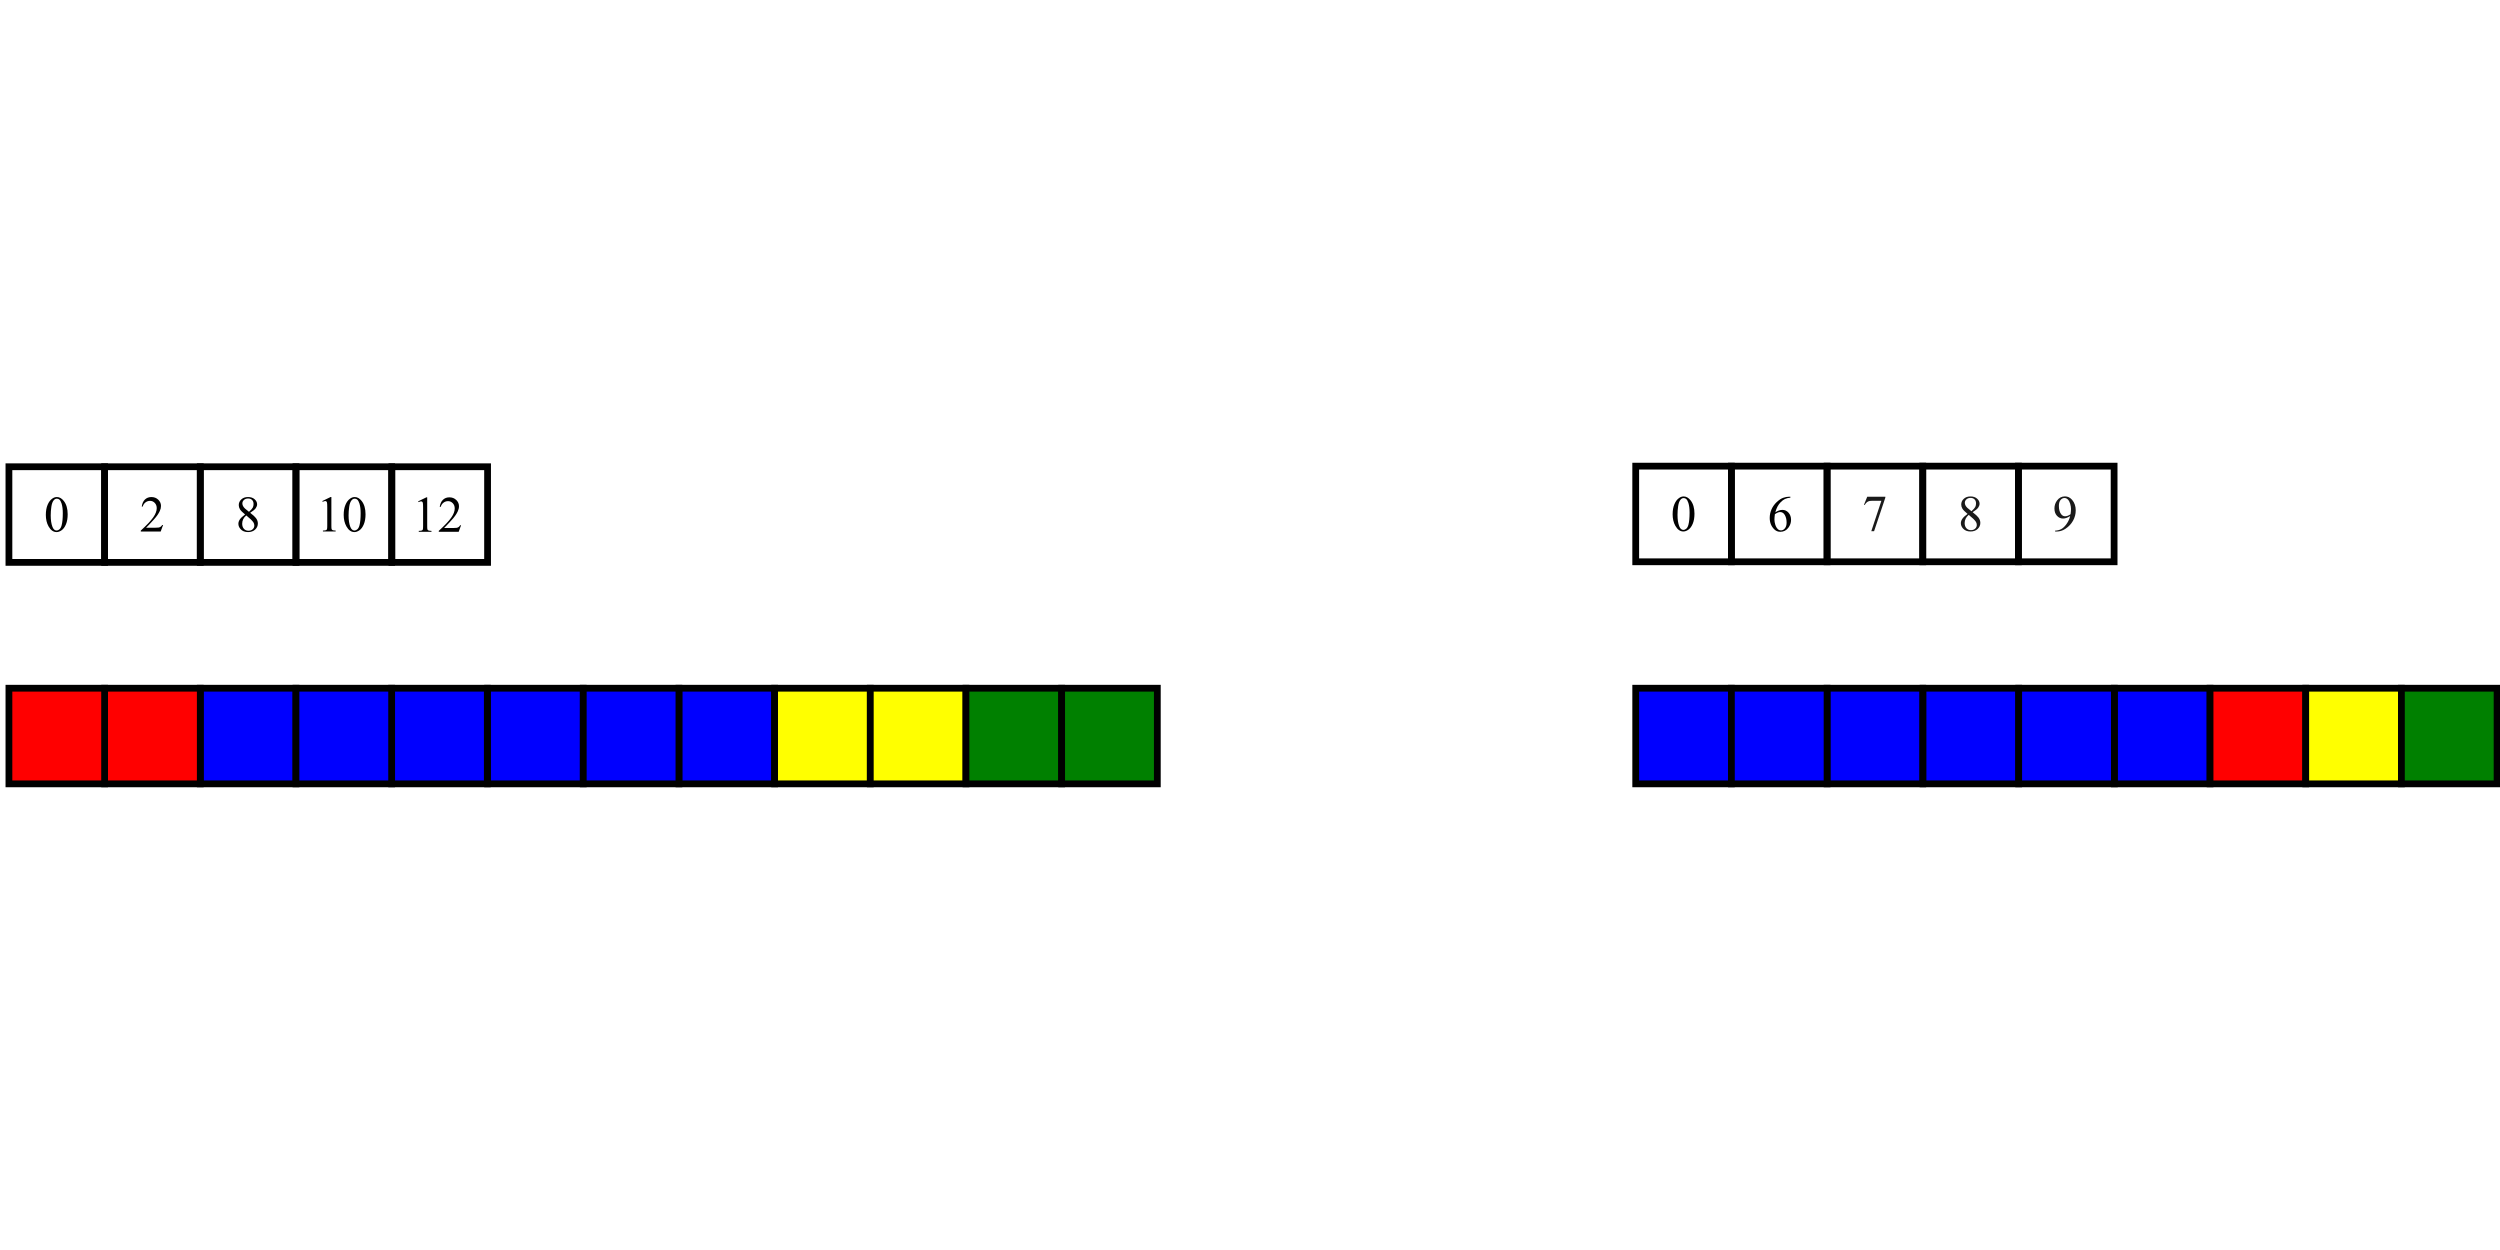
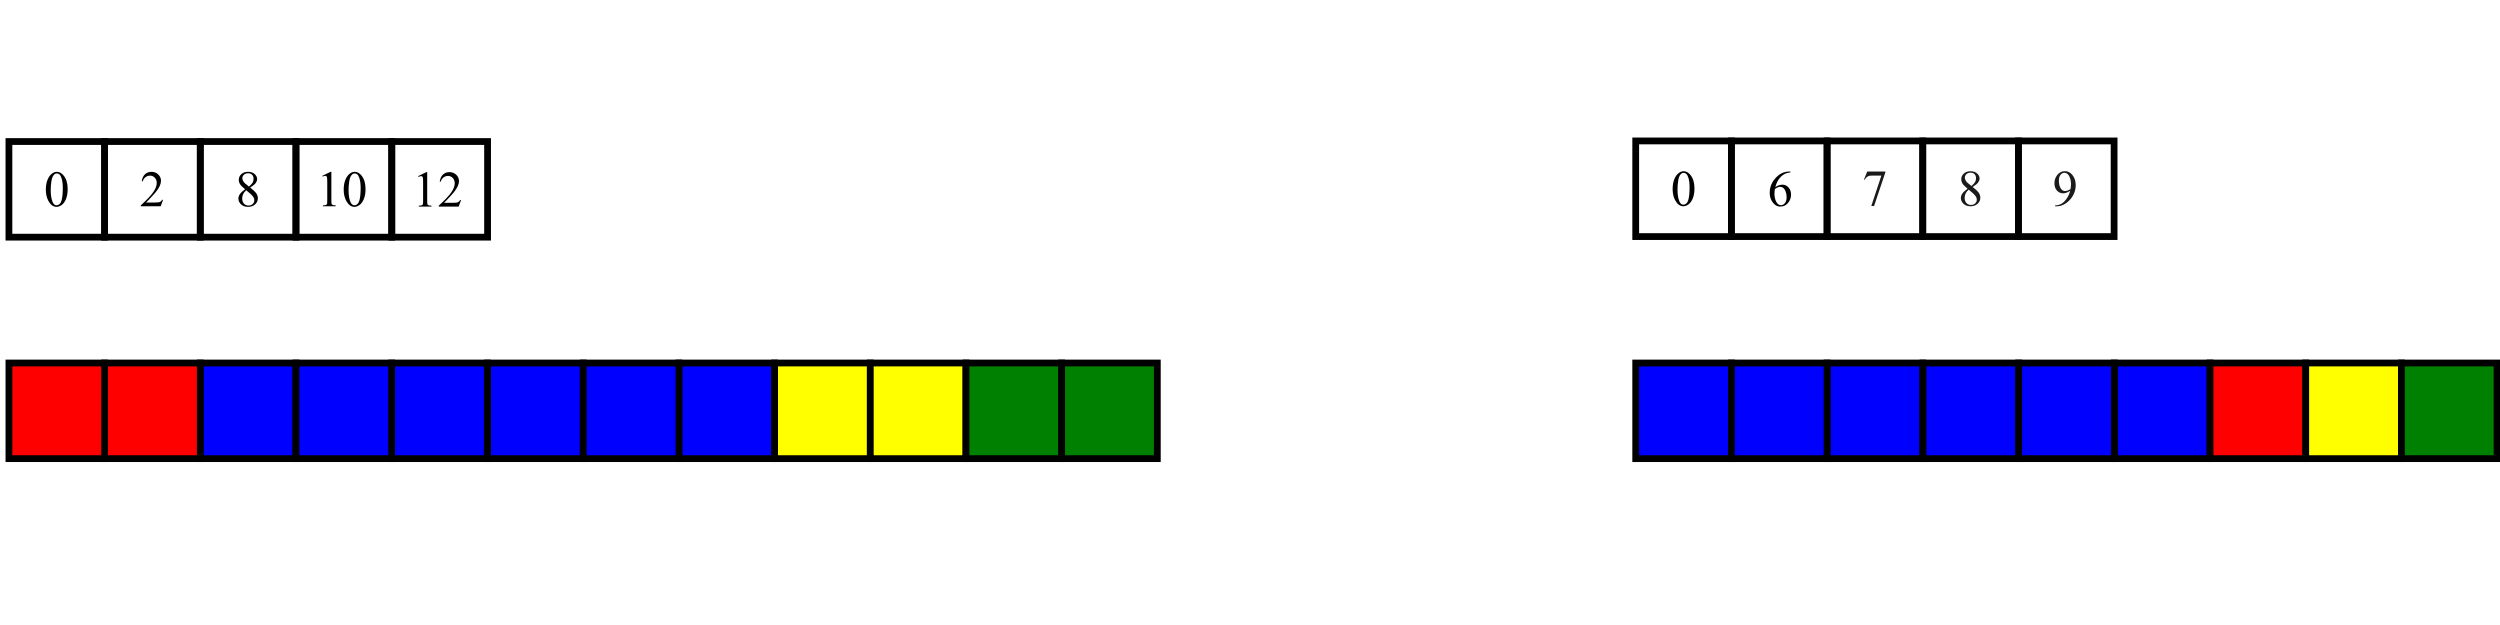
- <svg xmlns="http://www.w3.org/2000/svg" width="240mm" height="120mm" viewBox="0 0 240 120" version="1.1" id="svg8">
+ <svg xmlns="http://www.w3.org/2000/svg" width="240mm" height="60mm" viewBox="0 0 240 60" version="1.1" id="svg8">
  <defs id="defs2">
    <marker id="marker-arrow-1.5924" orient="auto-start-reverse" refY="0" refX="0" markerHeight="3" markerWidth="2">
      <g transform="scale(1.073399)" id="g1">
-         <path d="M -1.554,2.072 C -1.425,1.295 0,0.13 0.389,0 0,-0.13 -1.425,-1.295 -1.554,-2.072" style="fill:none;stroke:#000000;stroke-width:{0.6};stroke-linecap:round;stroke-linejoin:round;stroke-miterlimit:10;stroke-dasharray:none;stroke-opacity:1        inkscape:connector-curvature=" id="path1" />
+         <path d="M -1.554,2.072 C -1.425,1.295 0,0.13 0.389,0 0,-0.13 -1.425,-1.295 -1.554,-2.072" style="fill:none;stroke:#000000;stroke-linecap:round;stroke-linejoin:round;stroke-miterlimit:10;stroke-dasharray:none;stroke-opacity:1" id="path1" />
+ 
0" /&gt;
   </g>
    </marker>
    <marker id="marker-arrow-1.5924-3" orient="auto-start-reverse" refY="0" refX="0" markerHeight="3" markerWidth="2">
      <g transform="scale(1.073399)" id="g1-8">
-         <path d="M -1.554,2.072 C -1.425,1.295 0,0.13 0.389,0 0,-0.13 -1.425,-1.295 -1.554,-2.072" style="fill:none;stroke:#000000;stroke-width:{0.6};stroke-linecap:round;stroke-linejoin:round;stroke-miterlimit:10;stroke-dasharray:none;stroke-opacity:1        inkscape:connector-curvature=" id="path1-0" />
+         <path d="M -1.554,2.072 C -1.425,1.295 0,0.13 0.389,0 0,-0.13 -1.425,-1.295 -1.554,-2.072" style="fill:none;stroke:#000000;stroke-linecap:round;stroke-linejoin:round;stroke-miterlimit:10;stroke-dasharray:none;stroke-opacity:1" id="path1-0" />
+ 
0" /&gt;
   </g>
    </marker>
    <marker id="marker-arrow-1.5924-4" orient="auto-start-reverse" refY="0" refX="0" markerHeight="3" markerWidth="2">
      <g transform="scale(1.073399)" id="g1-1">
-         <path d="M -1.554,2.072 C -1.425,1.295 0,0.13 0.389,0 0,-0.13 -1.425,-1.295 -1.554,-2.072" style="fill:none;stroke:#000000;stroke-width:{0.6};stroke-linecap:round;stroke-linejoin:round;stroke-miterlimit:10;stroke-dasharray:none;stroke-opacity:1        inkscape:connector-curvature=" id="path1-8" />
+         <path d="M -1.554,2.072 C -1.425,1.295 0,0.13 0.389,0 0,-0.13 -1.425,-1.295 -1.554,-2.072" style="fill:none;stroke:#000000;stroke-linecap:round;stroke-linejoin:round;stroke-miterlimit:10;stroke-dasharray:none;stroke-opacity:1" id="path1-8" />
+ 
0" /&gt;
   </g>
    </marker>
    <marker id="marker-arrow-1.5924-2" orient="auto-start-reverse" refY="0" refX="0" markerHeight="3" markerWidth="2">
      <g transform="scale(1.073399)" id="g1-2">
-         <path d="M -1.554,2.072 C -1.425,1.295 0,0.13 0.389,0 0,-0.13 -1.425,-1.295 -1.554,-2.072" style="fill:none;stroke:#000000;stroke-width:{0.6};stroke-linecap:round;stroke-linejoin:round;stroke-miterlimit:10;stroke-dasharray:none;stroke-opacity:1        inkscape:connector-curvature=" id="path1-7" />
+         <path d="M -1.554,2.072 C -1.425,1.295 0,0.13 0.389,0 0,-0.13 -1.425,-1.295 -1.554,-2.072" style="fill:none;stroke:#000000;stroke-linecap:round;stroke-linejoin:round;stroke-miterlimit:10;stroke-dasharray:none;stroke-opacity:1" id="path1-7" />
+ 
0" /&gt;
   </g>
    </marker>
    <marker id="marker-arrow-1.5924-31" orient="auto-start-reverse" refY="0" refX="0" markerHeight="3" markerWidth="2">
      <g transform="scale(1.073399)" id="g1-0">
-         <path d="M -1.554,2.072 C -1.425,1.295 0,0.13 0.389,0 0,-0.13 -1.425,-1.295 -1.554,-2.072" style="fill:none;stroke:#000000;stroke-width:{0.6};stroke-linecap:round;stroke-linejoin:round;stroke-miterlimit:10;stroke-dasharray:none;stroke-opacity:1        inkscape:connector-curvature=" id="path1-2" />
+         <path d="M -1.554,2.072 C -1.425,1.295 0,0.13 0.389,0 0,-0.13 -1.425,-1.295 -1.554,-2.072" style="fill:none;stroke:#000000;stroke-linecap:round;stroke-linejoin:round;stroke-miterlimit:10;stroke-dasharray:none;stroke-opacity:1" id="path1-2" />
+ 
0" /&gt;
   </g>
    </marker>
    <marker id="marker-arrow-1.5924-8" orient="auto-start-reverse" refY="0" refX="0" markerHeight="3" markerWidth="2">
      <g transform="scale(1.073399)" id="g1-04">
-         <path d="M -1.554,2.072 C -1.425,1.295 0,0.13 0.389,0 0,-0.13 -1.425,-1.295 -1.554,-2.072" style="fill:none;stroke:#000000;stroke-width:{0.6};stroke-linecap:round;stroke-linejoin:round;stroke-miterlimit:10;stroke-dasharray:none;stroke-opacity:1        inkscape:connector-curvature=" id="path1-05" />
+         <path d="M -1.554,2.072 C -1.425,1.295 0,0.13 0.389,0 0,-0.13 -1.425,-1.295 -1.554,-2.072" style="fill:none;stroke:#000000;stroke-linecap:round;stroke-linejoin:round;stroke-miterlimit:10;stroke-dasharray:none;stroke-opacity:1" id="path1-05" />
+ 
0" /&gt;
   </g>
    </marker>
    <marker id="marker-arrow-1.5924-6" orient="auto-start-reverse" refY="0" refX="0" markerHeight="3" markerWidth="2">
      <g transform="scale(1.073399)" id="g1-5">
-         <path d="M -1.554,2.072 C -1.425,1.295 0,0.13 0.389,0 0,-0.13 -1.425,-1.295 -1.554,-2.072" style="fill:none;stroke:#000000;stroke-width:{0.6};stroke-linecap:round;stroke-linejoin:round;stroke-miterlimit:10;stroke-dasharray:none;stroke-opacity:1        inkscape:connector-curvature=" id="path1-73" />
+         <path d="M -1.554,2.072 C -1.425,1.295 0,0.13 0.389,0 0,-0.13 -1.425,-1.295 -1.554,-2.072" style="fill:none;stroke:#000000;stroke-linecap:round;stroke-linejoin:round;stroke-miterlimit:10;stroke-dasharray:none;stroke-opacity:1" id="path1-73" />
+ 
0" /&gt;
   </g>
    </marker>
    <marker id="marker-arrow-1.5924-60" orient="auto-start-reverse" refY="0" refX="0" markerHeight="3" markerWidth="2">
      <g transform="scale(1.073399)" id="g1-4">
        <path d="M -1.554,2.072 C -1.425,1.295 0,0.13 0.389,0 0,-0.13 -1.425,-1.295 -1.554,-2.072" style="fill:none;stroke:#000000;stroke-linecap:round;stroke-linejoin:round;stroke-miterlimit:10;stroke-dasharray:none;stroke-opacity:1" id="path1-23" />
+ 
0" /&gt;
   </g>
    </marker>
    <marker id="marker-arrow-1.5924-7" orient="auto-start-reverse" refY="0" refX="0" markerHeight="3" markerWidth="2">
      <g transform="scale(1.073399)" id="g1-00">
        <path d="M -1.554,2.072 C -1.425,1.295 0,0.13 0.389,0 0,-0.13 -1.425,-1.295 -1.554,-2.072" style="fill:none;stroke:#000000;stroke-linecap:round;stroke-linejoin:round;stroke-miterlimit:10;stroke-dasharray:none;stroke-opacity:1" id="path1-1" />
+ 
0" /&gt;
   </g>
    </marker>
    <marker id="marker-arrow-1.5924-0" orient="auto-start-reverse" refY="0" refX="0" markerHeight="3" markerWidth="2">
      <g transform="scale(1.073399)" id="g1-16">
-         <path d="M -1.554,2.072 C -1.425,1.295 0,0.13 0.389,0 0,-0.13 -1.425,-1.295 -1.554,-2.072" style="fill:none;stroke:#000000;stroke-width:{0.6};stroke-linecap:round;stroke-linejoin:round;stroke-miterlimit:10;stroke-dasharray:none;stroke-opacity:1        inkscape:connector-curvature=" id="path1-4" />
+         <path d="M -1.554,2.072 C -1.425,1.295 0,0.13 0.389,0 0,-0.13 -1.425,-1.295 -1.554,-2.072" style="fill:none;stroke:#000000;stroke-linecap:round;stroke-linejoin:round;stroke-miterlimit:10;stroke-dasharray:none;stroke-opacity:1" id="path1-4" />
+ 
0" /&gt;
   </g>
    </marker>
    <marker id="marker-arrow-1.5924-87" orient="auto-start-reverse" refY="0" refX="0" markerHeight="3" markerWidth="2">
      <g transform="scale(1.073399)" id="g1-80">
-         <path d="M -1.554,2.072 C -1.425,1.295 0,0.13 0.389,0 0,-0.13 -1.425,-1.295 -1.554,-2.072" style="fill:none;stroke:#000000;stroke-width:{0.6};stroke-linecap:round;stroke-linejoin:round;stroke-miterlimit:10;stroke-dasharray:none;stroke-opacity:1        inkscape:connector-curvature=" id="path1-45" />
+         <path d="M -1.554,2.072 C -1.425,1.295 0,0.13 0.389,0 0,-0.13 -1.425,-1.295 -1.554,-2.072" style="fill:none;stroke:#000000;stroke-linecap:round;stroke-linejoin:round;stroke-miterlimit:10;stroke-dasharray:none;stroke-opacity:1" id="path1-45" />
+ 
0" /&gt;
   </g>
    </marker>
    <marker id="marker-arrow-1.5924-08" orient="auto-start-reverse" refY="0" refX="0" markerHeight="3" markerWidth="2">
      <g transform="scale(1.073399)" id="g1-3">
-         <path d="M -1.554,2.072 C -1.425,1.295 0,0.13 0.389,0 0,-0.13 -1.425,-1.295 -1.554,-2.072" style="fill:none;stroke:#000000;stroke-width:{0.6};stroke-linecap:round;stroke-linejoin:round;stroke-miterlimit:10;stroke-dasharray:none;stroke-opacity:1        inkscape:connector-curvature=" id="path1-70" />
+         <path d="M -1.554,2.072 C -1.425,1.295 0,0.13 0.389,0 0,-0.13 -1.425,-1.295 -1.554,-2.072" style="fill:none;stroke:#000000;stroke-linecap:round;stroke-linejoin:round;stroke-miterlimit:10;stroke-dasharray:none;stroke-opacity:1" id="path1-70" />
+ 
0" /&gt;
   </g>
    </marker>
    <marker id="marker-arrow-1.5924-77" orient="auto-start-reverse" refY="0" refX="0" markerHeight="3" markerWidth="2">
      <g transform="scale(1.073399)" id="g1-51">
        <path d="M -1.554,2.072 C -1.425,1.295 0,0.13 0.389,0 0,-0.13 -1.425,-1.295 -1.554,-2.072" style="fill:none;stroke:#000000;stroke-linecap:round;stroke-linejoin:round;stroke-miterlimit:10;stroke-dasharray:none;stroke-opacity:1" id="path1-26" />
+ 
0" /&gt;
   </g>
    </marker>
    <marker id="marker2" orient="auto-start-reverse" refY="0" refX="0" markerHeight="3" markerWidth="2">
      <g transform="scale(1.073399)" id="g2">
        <path d="M -1.554,2.072 C -1.425,1.295 0,0.13 0.389,0 0,-0.13 -1.425,-1.295 -1.554,-2.072" style="fill:none;stroke:#000000;stroke-linecap:round;stroke-linejoin:round;stroke-miterlimit:10;stroke-dasharray:none;stroke-opacity:1" id="path2" />
+ 
0" /&gt;
   </g>
    </marker>
    <marker id="marker3" orient="auto-start-reverse" refY="0" refX="0" markerHeight="3" markerWidth="2">
      <g transform="scale(1.073399)" id="g3">
        <path d="M -1.554,2.072 C -1.425,1.295 0,0.13 0.389,0 0,-0.13 -1.425,-1.295 -1.554,-2.072" style="fill:none;stroke:#000000;stroke-linecap:round;stroke-linejoin:round;stroke-miterlimit:10;stroke-dasharray:none;stroke-opacity:1" id="path3-6" />
+ 
0" /&gt;
   </g>
    </marker>
    <marker id="marker-arrow-1.5924-24" orient="auto-start-reverse" refY="0" refX="0" markerHeight="3" markerWidth="2">
      <g transform="scale(1.073399)" id="g1-83">
-         <path d="M -1.554,2.072 C -1.425,1.295 0,0.13 0.389,0 0,-0.13 -1.425,-1.295 -1.554,-2.072" style="fill:none;stroke:#000000;stroke-width:{0.6};stroke-linecap:round;stroke-linejoin:round;stroke-miterlimit:10;stroke-dasharray:none;stroke-opacity:1        inkscape:connector-curvature=" id="path1-5" />
+         <path d="M -1.554,2.072 C -1.425,1.295 0,0.13 0.389,0 0,-0.13 -1.425,-1.295 -1.554,-2.072" style="fill:none;stroke:#000000;stroke-linecap:round;stroke-linejoin:round;stroke-miterlimit:10;stroke-dasharray:none;stroke-opacity:1" id="path1-5" />
+ 
0" /&gt;
   </g>
    </marker>
    <marker id="marker-arrow-1.5924-5" orient="auto-start-reverse" refY="0" refX="0" markerHeight="3" markerWidth="2">
      <g transform="scale(1.073399)" id="g1-11">
-         <path d="M -1.554,2.072 C -1.425,1.295 0,0.13 0.389,0 0,-0.13 -1.425,-1.295 -1.554,-2.072" style="fill:none;stroke:#000000;stroke-width:{0.6};stroke-linecap:round;stroke-linejoin:round;stroke-miterlimit:10;stroke-dasharray:none;stroke-opacity:1        inkscape:connector-curvature=" id="path1-6" />
+         <path d="M -1.554,2.072 C -1.425,1.295 0,0.13 0.389,0 0,-0.13 -1.425,-1.295 -1.554,-2.072" style="fill:none;stroke:#000000;stroke-linecap:round;stroke-linejoin:round;stroke-miterlimit:10;stroke-dasharray:none;stroke-opacity:1" id="path1-6" />
+ 
0" /&gt;
   </g>
    </marker>
  </defs>
  <g id="layer1" transform="translate(0,-177)">
-     <path d="m 23.528,226.391 q -0.385,-0.316 -0.497,-0.507 -0.11,-0.191 -0.11,-0.397 0,-0.316 0.244,-0.543 0.244,-0.229 0.648,-0.229 0.392,0 0.631,0.213 0.239,0.213 0.239,0.485 0,0.182 -0.129,0.37 -0.129,0.189 -0.538,0.445 0.421,0.325 0.557,0.511 0.182,0.244 0.182,0.514 0,0.342 -0.261,0.586 -0.261,0.241 -0.684,0.241 -0.461,0 -0.719,-0.289 -0.206,-0.232 -0.206,-0.507 0,-0.215 0.143,-0.425 0.146,-0.213 0.5,-0.468 z m 0.375,-0.256 q 0.287,-0.258 0.363,-0.406 0.076,-0.151 0.076,-0.339 0,-0.251 -0.141,-0.392 -0.141,-0.143 -0.385,-0.143 -0.244,0 -0.397,0.141 -0.153,0.141 -0.153,0.33 0,0.124 0.062,0.249 0.065,0.124 0.182,0.237 z m -0.263,0.347 q -0.198,0.167 -0.294,0.366 -0.096,0.196 -0.096,0.425 0,0.308 0.167,0.495 0.17,0.184 0.43,0.184 0.258,0 0.414,-0.146 0.155,-0.146 0.155,-0.354 0,-0.172 -0.091,-0.308 -0.17,-0.253 -0.686,-0.662 z" id="text10" style="font-size:3.175px;font-family:'Times New Roman';-inkscape-font-specification:'Times New Roman, ';stroke-width:0.65;marker-start:none;marker-end:none" aria-label="8&#10;" />
-     <rect x="19.227" y="243.069" width="9.185" height="9.181" fill="#0000ff" stroke="#000000" stroke-width="0.42" id="rect953-7-4" style="fill:#0000ff;fill-opacity:1;stroke:#000000;stroke-width:0.65;stroke-dasharray:none;stroke-opacity:1;marker-start:none;marker-end:none" />
-     <rect x="37.597" y="243.069" width="9.185" height="9.181" fill="#0000ff" stroke="#000000" stroke-width="0.42" id="rect953-7-4-3" style="fill:#0000ff;fill-opacity:1;stroke:#000000;stroke-width:0.65;stroke-dasharray:none;stroke-opacity:1;marker-start:none;marker-end:none" />
-     <rect x="28.412" y="243.069" width="9.185" height="9.181" fill="#0000ff" stroke="#000000" stroke-width="0.42" id="rect953-7-4-9" style="fill:#0000ff;fill-opacity:1;stroke:#000000;stroke-width:0.65;stroke-dasharray:none;stroke-opacity:1;marker-start:none;marker-end:none" />
-     <rect x="46.807" y="243.069" width="9.185" height="9.181" fill="#0000ff" stroke="#000000" stroke-width="0.42" id="rect953-7-4-1" style="fill:#0000ff;fill-opacity:1;stroke:#000000;stroke-width:0.65;stroke-dasharray:none;stroke-opacity:1;marker-start:none;marker-end:none" />
-     <rect x="65.178" y="243.069" width="9.185" height="9.181" fill="#0000ff" stroke="#000000" stroke-width="0.42" id="rect953-7-4-3-5" style="fill:#0000ff;fill-opacity:1;stroke:#000000;stroke-width:0.65;stroke-dasharray:none;stroke-opacity:1;marker-start:none;marker-end:none" />
-     <rect x="55.993" y="243.069" width="9.185" height="9.181" fill="#0000ff" stroke="#000000" stroke-width="0.42" id="rect953-7-4-9-5" style="fill:#0000ff;fill-opacity:1;stroke:#000000;stroke-width:0.65;stroke-dasharray:none;stroke-opacity:1;marker-start:none;marker-end:none" />
-     <rect x="10.042" y="221.808" width="9.185" height="9.181" fill="#0000ff" stroke="#000000" stroke-width="0.42" id="rect953-7-4-99" style="fill:none;fill-opacity:1;stroke:#000000;stroke-width:0.65;stroke-dasharray:none;stroke-opacity:1;marker-start:none;marker-end:none" />
-     <rect x="0.857" y="221.808" width="9.185" height="9.181" fill="#0000ff" stroke="#000000" stroke-width="0.42" id="rect953-7-4-99-5" style="fill:none;fill-opacity:1;stroke:#000000;stroke-width:0.65;stroke-dasharray:none;stroke-opacity:1;marker-start:none;marker-end:none" />
-     <rect x="10.042" y="243.069" width="9.185" height="9.181" fill="#0000ff" stroke="#000000" stroke-width="0.42" id="rect953-7-4-99-9" style="fill:#ff0000;fill-opacity:1;stroke:#000000;stroke-width:0.65;stroke-dasharray:none;stroke-opacity:1;marker-start:none;marker-end:none" />
-     <rect x="0.857" y="243.069" width="9.185" height="9.181" fill="#0000ff" stroke="#000000" stroke-width="0.42" id="rect953-7-4-99-9-2" style="fill:#ff0000;fill-opacity:1;stroke:#000000;stroke-width:0.65;stroke-dasharray:none;stroke-opacity:1;marker-start:none;marker-end:none" />
-     <rect x="74.363" y="243.069" width="9.185" height="9.181" fill="#0000ff" stroke="#000000" stroke-width="0.42" id="rect953-7-4-99-9-9" style="fill:#ffff00;fill-opacity:1;stroke:#000000;stroke-width:0.65;stroke-dasharray:none;stroke-opacity:1;marker-start:none;marker-end:none" />
-     <rect x="83.548" y="243.069" width="9.185" height="9.181" fill="#0000ff" stroke="#000000" stroke-width="0.42" id="rect953-7-4-99-9-9-5" style="fill:#ffff00;fill-opacity:1;stroke:#000000;stroke-width:0.65;stroke-dasharray:none;stroke-opacity:1;marker-start:none;marker-end:none" />
-     <rect x="92.733" y="243.069" width="9.185" height="9.181" fill="#0000ff" stroke="#000000" stroke-width="0.42" id="rect953-7-4-99-9-9-5-6" style="fill:#008000;fill-opacity:1;stroke:#000000;stroke-width:0.65;stroke-dasharray:none;stroke-opacity:1;marker-start:none;marker-end:none" />
-     <rect x="101.918" y="243.069" width="9.185" height="9.181" fill="#0000ff" stroke="#000000" stroke-width="0.42" id="rect953-7-4-99-9-9-5-6-8" style="fill:#008000;fill-opacity:1;stroke:#000000;stroke-width:0.65;stroke-dasharray:none;stroke-opacity:1;marker-start:none;marker-end:none" />
-     <rect x="28.412" y="221.808" width="9.185" height="9.181" fill="#0000ff" stroke="#000000" stroke-width="0.42" id="rect953-7-4-3-1" style="fill:none;fill-opacity:1;stroke:#000000;stroke-width:0.65;stroke-dasharray:none;stroke-opacity:1;marker-start:none;marker-end:none" />
-     <rect x="37.622" y="221.808" width="9.185" height="9.181" fill="#0000ff" stroke="#000000" stroke-width="0.42" id="rect953-7-4-3-1-8" style="fill:none;fill-opacity:1;stroke:#000000;stroke-width:0.65;stroke-dasharray:none;stroke-opacity:1;marker-start:none;marker-end:none" />
-     <rect x="19.227" y="221.808" width="9.185" height="9.181" fill="#0000ff" stroke="#000000" stroke-width="0.42" id="rect953-7-4-9-7" style="fill:none;fill-opacity:1;stroke:#000000;stroke-width:0.65;stroke-dasharray:none;stroke-opacity:1;marker-start:none;marker-end:none" />
-     <path d="m 15.654,227.4 -0.227,0.624 h -1.912 v -0.088 q 0.844,-0.77 1.188,-1.257 0.344,-0.488 0.344,-0.892 0,-0.308 -0.189,-0.507 -0.189,-0.198 -0.452,-0.198 -0.239,0 -0.43,0.141 -0.189,0.139 -0.28,0.409 h -0.088 q 0.06,-0.442 0.306,-0.679 0.249,-0.237 0.619,-0.237 0.394,0 0.657,0.253 0.265,0.253 0.265,0.598 0,0.246 -0.115,0.492 -0.177,0.387 -0.574,0.82 -0.595,0.65 -0.743,0.784 h 0.846 q 0.258,0 0.361,-0.019 0.105,-0.019 0.189,-0.076 0.084,-0.06 0.146,-0.167 z" id="text1" style="font-size:3.175px;font-family:'Times New Roman';-inkscape-font-specification:'Times New Roman, ';stroke-width:0.65;marker-start:none;marker-end:none" aria-label="2" />
-     <rect x="157.029" y="243.069" width="9.185" height="9.181" fill="#0000ff" stroke="#000000" stroke-width="0.42" id="rect953-7-4-5" style="fill:#0000ff;fill-opacity:1;stroke:#000000;stroke-width:0.65;stroke-dasharray:none;stroke-opacity:1;marker-start:none;marker-end:none" />
-     <rect x="175.399" y="243.069" width="9.185" height="9.181" fill="#0000ff" stroke="#000000" stroke-width="0.42" id="rect953-7-4-3-4" style="fill:#0000ff;fill-opacity:1;stroke:#000000;stroke-width:0.65;stroke-dasharray:none;stroke-opacity:1;marker-start:none;marker-end:none" />
-     <rect x="166.214" y="243.069" width="9.185" height="9.181" fill="#0000ff" stroke="#000000" stroke-width="0.42" id="rect953-7-4-9-1" style="fill:#0000ff;fill-opacity:1;stroke:#000000;stroke-width:0.65;stroke-dasharray:none;stroke-opacity:1;marker-start:none;marker-end:none" />
-     <rect x="184.609" y="243.069" width="9.185" height="9.181" fill="#0000ff" stroke="#000000" stroke-width="0.42" id="rect953-7-4-1-7" style="fill:#0000ff;fill-opacity:1;stroke:#000000;stroke-width:0.65;stroke-dasharray:none;stroke-opacity:1;marker-start:none;marker-end:none" />
-     <rect x="202.98" y="243.069" width="9.185" height="9.181" fill="#0000ff" stroke="#000000" stroke-width="0.42" id="rect953-7-4-3-5-1" style="fill:#0000ff;fill-opacity:1;stroke:#000000;stroke-width:0.65;stroke-dasharray:none;stroke-opacity:1;marker-start:none;marker-end:none" />
-     <rect x="193.794" y="243.069" width="9.185" height="9.181" fill="#0000ff" stroke="#000000" stroke-width="0.42" id="rect953-7-4-9-5-3" style="fill:#0000ff;fill-opacity:1;stroke:#000000;stroke-width:0.65;stroke-dasharray:none;stroke-opacity:1;marker-start:none;marker-end:none" />
-     <rect x="157.029" y="221.75" width="9.185" height="9.181" fill="#0000ff" stroke="#000000" stroke-width="0.42" id="rect953-7-4-99-4" style="fill:none;fill-opacity:1;stroke:#000000;stroke-width:0.65;stroke-dasharray:none;stroke-opacity:1;marker-start:none;marker-end:none" />
-     <rect x="212.165" y="243.069" width="9.185" height="9.181" fill="#0000ff" stroke="#000000" stroke-width="0.42" id="rect953-7-4-99-9-9-1" style="fill:#ff0000;fill-opacity:1;stroke:#000000;stroke-width:0.65;stroke-dasharray:none;stroke-opacity:1;marker-start:none;marker-end:none" />
-     <rect x="221.35" y="243.069" width="9.185" height="9.181" fill="#0000ff" stroke="#000000" stroke-width="0.42" id="rect953-7-4-99-9-9-5-5" style="fill:#ffff00;fill-opacity:1;stroke:#000000;stroke-width:0.65;stroke-dasharray:none;stroke-opacity:1;marker-start:none;marker-end:none" />
-     <rect x="230.535" y="243.069" width="9.185" height="9.181" fill="#0000ff" stroke="#000000" stroke-width="0.42" id="rect953-7-4-99-9-9-5-6-0" style="fill:#008000;fill-opacity:1;stroke:#000000;stroke-width:0.65;stroke-dasharray:none;stroke-opacity:1;marker-start:none;marker-end:none" />
-     <rect x="166.214" y="221.75" width="9.185" height="9.181" fill="#0000ff" stroke="#000000" stroke-width="0.42" id="rect953-7-4-3-1-5" style="fill:none;fill-opacity:1;stroke:#000000;stroke-width:0.65;stroke-dasharray:none;stroke-opacity:1;marker-start:none;marker-end:none" />
-     <rect x="175.399" y="221.75" width="9.185" height="9.181" fill="#0000ff" stroke="#000000" stroke-width="0.42" id="rect953-7-4-3-1-5-9" style="fill:none;fill-opacity:1;stroke:#000000;stroke-width:0.65;stroke-dasharray:none;stroke-opacity:1;marker-start:none;marker-end:none" />
-     <rect x="184.584" y="221.75" width="9.185" height="9.181" fill="#0000ff" stroke="#000000" stroke-width="0.42" id="rect953-7-4-3-1-5-9-3" style="fill:none;fill-opacity:1;stroke:#000000;stroke-width:0.65;stroke-dasharray:none;stroke-opacity:1;marker-start:none;marker-end:none" />
-     <rect x="193.769" y="221.75" width="9.185" height="9.181" fill="#0000ff" stroke="#000000" stroke-width="0.42" id="rect953-7-4-3-1-5-9-3-8" style="fill:none;fill-opacity:1;stroke:#000000;stroke-width:0.65;stroke-dasharray:none;stroke-opacity:1;marker-start:none;marker-end:none" />
-     <path d="m 160.573,226.365 q 0,-0.555 0.167,-0.954 0.167,-0.402 0.445,-0.598 0.215,-0.155 0.445,-0.155 0.373,0 0.669,0.38 0.37,0.471 0.37,1.276 0,0.564 -0.163,0.958 -0.163,0.394 -0.416,0.574 -0.251,0.177 -0.485,0.177 -0.464,0 -0.772,-0.547 -0.261,-0.461 -0.261,-1.111 z m 0.468,0.06 q 0,0.669 0.165,1.092 0.136,0.356 0.406,0.356 0.129,0 0.268,-0.115 0.139,-0.117 0.21,-0.39 0.11,-0.411 0.11,-1.159 0,-0.555 -0.115,-0.925 -0.086,-0.275 -0.222,-0.39 -0.098,-0.079 -0.237,-0.079 -0.163,0 -0.289,0.146 -0.172,0.198 -0.234,0.624 -0.062,0.425 -0.062,0.839 z" id="text1-1" style="font-size:3.175px;font-family:'Times New Roman';-inkscape-font-specification:'Times New Roman, ';stroke-width:0.65;marker-start:none;marker-end:none" aria-label="0" />
-     <path d="m 171.876,224.687 v 0.088 q -0.316,0.031 -0.516,0.127 -0.198,0.093 -0.394,0.287 -0.194,0.194 -0.323,0.433 -0.127,0.237 -0.213,0.564 0.344,-0.237 0.691,-0.237 0.332,0 0.576,0.268 0.244,0.268 0.244,0.688 0,0.406 -0.246,0.741 -0.296,0.406 -0.784,0.406 -0.332,0 -0.564,-0.22 -0.454,-0.428 -0.454,-1.109 0,-0.435 0.174,-0.827 0.174,-0.392 0.497,-0.696 0.325,-0.304 0.621,-0.409 0.296,-0.105 0.552,-0.105 z m -1.487,1.673 q -0.043,0.323 -0.043,0.521 0,0.229 0.084,0.5 0.086,0.268 0.253,0.425 0.122,0.112 0.296,0.112 0.208,0 0.37,-0.196 0.165,-0.196 0.165,-0.559 0,-0.409 -0.163,-0.707 -0.163,-0.299 -0.461,-0.299 -0.091,0 -0.196,0.038 -0.103,0.038 -0.306,0.165 z" id="text3-5" style="font-size:3.175px;font-family:'Times New Roman';-inkscape-font-specification:'Times New Roman, ';stroke-width:0.65;marker-start:none;marker-end:none" aria-label="6" />
-     <path d="m 4.401,226.422 q 0,-0.555 0.167,-0.954 0.167,-0.402 0.445,-0.598 0.215,-0.155 0.445,-0.155 0.373,0 0.669,0.38 0.37,0.471 0.37,1.276 0,0.564 -0.163,0.958 -0.163,0.394 -0.416,0.574 -0.251,0.177 -0.485,0.177 -0.464,0 -0.772,-0.547 -0.261,-0.461 -0.261,-1.111 z m 0.468,0.06 q 0,0.669 0.165,1.092 0.136,0.356 0.406,0.356 0.129,0 0.268,-0.115 0.139,-0.117 0.21,-0.39 0.11,-0.411 0.11,-1.159 0,-0.555 -0.115,-0.925 -0.086,-0.275 -0.222,-0.39 -0.098,-0.079 -0.237,-0.079 -0.163,0 -0.289,0.146 -0.172,0.198 -0.234,0.624 -0.062,0.425 -0.062,0.839 z" id="text9" style="font-size:4.895px;font-family:'Times New Roman';-inkscape-font-specification:'Times New Roman, ';stroke-width:0.65;marker-start:none;marker-end:none" aria-label="0" />
-     <path d="m 30.944,225.1 0.789,-0.385 h 0.079 v 2.737 q 0,0.272 0.022,0.339 0.024,0.067 0.096,0.103 0.072,0.036 0.292,0.041 v 0.088 H 31.001 v -0.088 q 0.229,-0.005 0.296,-0.038 0.067,-0.036 0.093,-0.093 0.026,-0.06 0.026,-0.351 v -1.75 q 0,-0.354 -0.024,-0.454 -0.017,-0.076 -0.062,-0.112 -0.043,-0.036 -0.105,-0.036 -0.088,0 -0.246,0.074 z m 2.051,1.322 q 0,-0.555 0.167,-0.954 0.167,-0.402 0.445,-0.598 0.215,-0.155 0.445,-0.155 0.373,0 0.669,0.38 0.37,0.471 0.37,1.276 0,0.564 -0.163,0.958 -0.163,0.394 -0.416,0.574 -0.251,0.177 -0.485,0.177 -0.464,0 -0.772,-0.547 -0.261,-0.461 -0.261,-1.111 z m 0.468,0.06 q 0,0.669 0.165,1.092 0.136,0.356 0.406,0.356 0.129,0 0.268,-0.115 0.139,-0.117 0.21,-0.39 0.11,-0.411 0.11,-1.159 0,-0.555 -0.115,-0.925 -0.086,-0.275 -0.222,-0.39 -0.098,-0.079 -0.237,-0.079 -0.163,0 -0.289,0.146 -0.172,0.198 -0.234,0.624 -0.062,0.425 -0.062,0.839 z" id="text11" style="font-size:3.175px;font-family:'Times New Roman';-inkscape-font-specification:'Times New Roman, ';stroke-width:0.65;marker-start:none;marker-end:none" aria-label="10" />
-     <path d="m 40.143,225.129 0.789,-0.385 h 0.079 v 2.737 q 0,0.272 0.022,0.339 0.024,0.067 0.096,0.103 0.072,0.036 0.292,0.041 v 0.088 h -1.219 v -0.088 q 0.229,-0.005 0.296,-0.038 0.067,-0.036 0.093,-0.093 0.026,-0.06 0.026,-0.351 v -1.75 q 0,-0.354 -0.024,-0.454 -0.017,-0.076 -0.062,-0.112 -0.043,-0.036 -0.105,-0.036 -0.088,0 -0.246,0.074 z m 4.118,2.299 -0.227,0.624 h -1.912 v -0.088 q 0.844,-0.77 1.188,-1.257 0.344,-0.488 0.344,-0.892 0,-0.308 -0.189,-0.507 -0.189,-0.198 -0.452,-0.198 -0.239,0 -0.43,0.141 -0.189,0.139 -0.28,0.409 h -0.088 q 0.06,-0.442 0.306,-0.679 0.249,-0.237 0.619,-0.237 0.394,0 0.657,0.253 0.265,0.253 0.265,0.598 0,0.246 -0.115,0.492 -0.177,0.387 -0.574,0.82 -0.595,0.65 -0.743,0.784 h 0.846 q 0.258,0 0.361,-0.019 0.105,-0.019 0.189,-0.076 0.084,-0.06 0.146,-0.167 z" id="text12" style="font-size:3.175px;font-family:'Times New Roman';-inkscape-font-specification:'Times New Roman, ';stroke-width:0.65;marker-start:none;marker-end:none" aria-label="12" />
-     <path d="m 179.254,224.687 h 1.738 v 0.091 l -1.08,3.217 H 179.644 l 0.968,-2.918 h -0.892 q -0.27,0 -0.385,0.065 -0.201,0.11 -0.323,0.339 l -0.069,-0.026 z" id="text13" style="font-size:3.175px;font-family:'Times New Roman';-inkscape-font-specification:'Times New Roman, ';fill:#1a1a1a;stroke-width:0.65;marker-start:none;marker-end:none" aria-label="7" />
-     <path d="m 188.885,226.334 q -0.385,-0.316 -0.497,-0.507 -0.11,-0.191 -0.11,-0.397 0,-0.316 0.244,-0.543 0.244,-0.229 0.648,-0.229 0.392,0 0.631,0.213 0.239,0.213 0.239,0.485 0,0.182 -0.129,0.37 -0.129,0.189 -0.538,0.445 0.421,0.325 0.557,0.512 0.182,0.244 0.182,0.514 0,0.342 -0.261,0.586 -0.261,0.241 -0.684,0.241 -0.461,0 -0.719,-0.289 -0.206,-0.232 -0.206,-0.507 0,-0.215 0.143,-0.425 0.146,-0.213 0.5,-0.468 z m 0.375,-0.256 q 0.287,-0.258 0.363,-0.406 0.076,-0.151 0.076,-0.339 0,-0.251 -0.141,-0.392 -0.141,-0.143 -0.385,-0.143 -0.244,0 -0.397,0.141 -0.153,0.141 -0.153,0.33 0,0.124 0.062,0.249 0.065,0.124 0.182,0.237 z m -0.263,0.347 q -0.198,0.167 -0.294,0.366 -0.096,0.196 -0.096,0.425 0,0.308 0.167,0.495 0.17,0.184 0.43,0.184 0.258,0 0.414,-0.146 0.155,-0.146 0.155,-0.354 0,-0.172 -0.091,-0.308 -0.17,-0.253 -0.686,-0.662 z" id="text14" style="font-size:3.175px;font-family:'Times New Roman';-inkscape-font-specification:'Times New Roman, ';fill:#1a1a1a;stroke-width:0.65;marker-start:none;marker-end:none" aria-label="8" />
-     <path d="m 197.292,228.028 v -0.088 q 0.311,-0.005 0.578,-0.143 0.268,-0.141 0.516,-0.49 0.251,-0.349 0.349,-0.767 -0.375,0.241 -0.679,0.241 -0.342,0 -0.586,-0.263 -0.244,-0.265 -0.244,-0.703 0,-0.425 0.244,-0.758 0.294,-0.404 0.767,-0.404 0.399,0 0.684,0.33 0.349,0.409 0.349,1.009 0,0.54 -0.265,1.009 -0.265,0.466 -0.739,0.774 -0.385,0.253 -0.839,0.253 z m 1.482,-1.666 q 0.043,-0.311 0.043,-0.497 0,-0.232 -0.079,-0.5 -0.079,-0.27 -0.225,-0.414 -0.143,-0.143 -0.327,-0.143 -0.213,0 -0.373,0.191 -0.16,0.191 -0.16,0.569 0,0.504 0.213,0.789 0.155,0.206 0.382,0.206 0.11,0 0.261,-0.053 0.151,-0.053 0.265,-0.148 z" id="text15" style="font-size:3.175px;font-family:'Times New Roman';-inkscape-font-specification:'Times New Roman, ';fill:#1a1a1a;stroke-width:0.65;marker-start:none;marker-end:none" aria-label="9" />
+     <path d="m 23.528,195.17 q -0.385,-0.316 -0.497,-0.507 -0.11,-0.191 -0.11,-0.397 0,-0.316 0.244,-0.543 0.244,-0.229 0.648,-0.229 0.392,0 0.631,0.213 0.239,0.213 0.239,0.485 0,0.182 -0.129,0.37 -0.129,0.189 -0.538,0.445 0.421,0.325 0.557,0.511 0.182,0.244 0.182,0.514 0,0.342 -0.261,0.586 -0.261,0.241 -0.684,0.241 -0.461,0 -0.719,-0.289 -0.206,-0.232 -0.206,-0.507 0,-0.215 0.143,-0.425 0.146,-0.213 0.5,-0.468 z m 0.375,-0.256 q 0.287,-0.258 0.363,-0.406 0.076,-0.151 0.076,-0.339 0,-0.251 -0.141,-0.392 -0.141,-0.143 -0.385,-0.143 -0.244,0 -0.397,0.141 -0.153,0.141 -0.153,0.33 0,0.124 0.062,0.249 0.065,0.124 0.182,0.237 z m -0.263,0.347 q -0.198,0.167 -0.294,0.366 -0.096,0.196 -0.096,0.425 0,0.308 0.167,0.495 0.17,0.184 0.43,0.184 0.258,0 0.414,-0.146 0.155,-0.146 0.155,-0.354 0,-0.172 -0.091,-0.308 -0.17,-0.253 -0.686,-0.662 z" id="text10" style="font-size:3.175px;font-family:'Times New Roman';-inkscape-font-specification:'Times New Roman, ';stroke-width:0.65;marker-start:none;marker-end:none" aria-label="8&#10;" />
+     <rect x="19.227" y="211.848" width="9.185" height="9.181" fill="#0000ff" stroke="#000000" stroke-width="0.42" id="rect953-7-4" style="fill:#0000ff;fill-opacity:1;stroke:#000000;stroke-width:0.65;stroke-dasharray:none;stroke-opacity:1;marker-start:none;marker-end:none" />
+     <rect x="37.597" y="211.848" width="9.185" height="9.181" fill="#0000ff" stroke="#000000" stroke-width="0.42" id="rect953-7-4-3" style="fill:#0000ff;fill-opacity:1;stroke:#000000;stroke-width:0.65;stroke-dasharray:none;stroke-opacity:1;marker-start:none;marker-end:none" />
+     <rect x="28.412" y="211.848" width="9.185" height="9.181" fill="#0000ff" stroke="#000000" stroke-width="0.42" id="rect953-7-4-9" style="fill:#0000ff;fill-opacity:1;stroke:#000000;stroke-width:0.65;stroke-dasharray:none;stroke-opacity:1;marker-start:none;marker-end:none" />
+     <rect x="46.807" y="211.848" width="9.185" height="9.181" fill="#0000ff" stroke="#000000" stroke-width="0.42" id="rect953-7-4-1" style="fill:#0000ff;fill-opacity:1;stroke:#000000;stroke-width:0.65;stroke-dasharray:none;stroke-opacity:1;marker-start:none;marker-end:none" />
+     <rect x="65.178" y="211.848" width="9.185" height="9.181" fill="#0000ff" stroke="#000000" stroke-width="0.42" id="rect953-7-4-3-5" style="fill:#0000ff;fill-opacity:1;stroke:#000000;stroke-width:0.65;stroke-dasharray:none;stroke-opacity:1;marker-start:none;marker-end:none" />
+     <rect x="55.993" y="211.848" width="9.185" height="9.181" fill="#0000ff" stroke="#000000" stroke-width="0.42" id="rect953-7-4-9-5" style="fill:#0000ff;fill-opacity:1;stroke:#000000;stroke-width:0.65;stroke-dasharray:none;stroke-opacity:1;marker-start:none;marker-end:none" />
+     <rect x="10.042" y="190.587" width="9.185" height="9.181" fill="#0000ff" stroke="#000000" stroke-width="0.42" id="rect953-7-4-99" style="fill:none;fill-opacity:1;stroke:#000000;stroke-width:0.65;stroke-dasharray:none;stroke-opacity:1;marker-start:none;marker-end:none" />
+     <rect x="0.857" y="190.587" width="9.185" height="9.181" fill="#0000ff" stroke="#000000" stroke-width="0.42" id="rect953-7-4-99-5" style="fill:none;fill-opacity:1;stroke:#000000;stroke-width:0.65;stroke-dasharray:none;stroke-opacity:1;marker-start:none;marker-end:none" />
+     <rect x="10.042" y="211.848" width="9.185" height="9.181" fill="#0000ff" stroke="#000000" stroke-width="0.42" id="rect953-7-4-99-9" style="fill:#ff0000;fill-opacity:1;stroke:#000000;stroke-width:0.65;stroke-dasharray:none;stroke-opacity:1;marker-start:none;marker-end:none" />
+     <rect x="0.857" y="211.848" width="9.185" height="9.181" fill="#0000ff" stroke="#000000" stroke-width="0.42" id="rect953-7-4-99-9-2" style="fill:#ff0000;fill-opacity:1;stroke:#000000;stroke-width:0.65;stroke-dasharray:none;stroke-opacity:1;marker-start:none;marker-end:none" />
+     <rect x="74.363" y="211.848" width="9.185" height="9.181" fill="#0000ff" stroke="#000000" stroke-width="0.42" id="rect953-7-4-99-9-9" style="fill:#ffff00;fill-opacity:1;stroke:#000000;stroke-width:0.65;stroke-dasharray:none;stroke-opacity:1;marker-start:none;marker-end:none" />
+     <rect x="83.548" y="211.848" width="9.185" height="9.181" fill="#0000ff" stroke="#000000" stroke-width="0.42" id="rect953-7-4-99-9-9-5" style="fill:#ffff00;fill-opacity:1;stroke:#000000;stroke-width:0.65;stroke-dasharray:none;stroke-opacity:1;marker-start:none;marker-end:none" />
+     <rect x="92.733" y="211.848" width="9.185" height="9.181" fill="#0000ff" stroke="#000000" stroke-width="0.42" id="rect953-7-4-99-9-9-5-6" style="fill:#008000;fill-opacity:1;stroke:#000000;stroke-width:0.65;stroke-dasharray:none;stroke-opacity:1;marker-start:none;marker-end:none" />
+     <rect x="101.918" y="211.848" width="9.185" height="9.181" fill="#0000ff" stroke="#000000" stroke-width="0.42" id="rect953-7-4-99-9-9-5-6-8" style="fill:#008000;fill-opacity:1;stroke:#000000;stroke-width:0.65;stroke-dasharray:none;stroke-opacity:1;marker-start:none;marker-end:none" />
+     <rect x="28.412" y="190.587" width="9.185" height="9.181" fill="#0000ff" stroke="#000000" stroke-width="0.42" id="rect953-7-4-3-1" style="fill:none;fill-opacity:1;stroke:#000000;stroke-width:0.65;stroke-dasharray:none;stroke-opacity:1;marker-start:none;marker-end:none" />
+     <rect x="37.622" y="190.587" width="9.185" height="9.181" fill="#0000ff" stroke="#000000" stroke-width="0.42" id="rect953-7-4-3-1-8" style="fill:none;fill-opacity:1;stroke:#000000;stroke-width:0.65;stroke-dasharray:none;stroke-opacity:1;marker-start:none;marker-end:none" />
+     <rect x="19.227" y="190.587" width="9.185" height="9.181" fill="#0000ff" stroke="#000000" stroke-width="0.42" id="rect953-7-4-9-7" style="fill:none;fill-opacity:1;stroke:#000000;stroke-width:0.65;stroke-dasharray:none;stroke-opacity:1;marker-start:none;marker-end:none" />
+     <path d="m 15.654,196.179 -0.227,0.624 h -1.912 v -0.088 q 0.844,-0.77 1.188,-1.257 0.344,-0.488 0.344,-0.892 0,-0.308 -0.189,-0.507 -0.189,-0.198 -0.452,-0.198 -0.239,0 -0.43,0.141 -0.189,0.139 -0.28,0.409 h -0.088 q 0.06,-0.442 0.306,-0.679 0.249,-0.237 0.619,-0.237 0.394,0 0.657,0.253 0.265,0.253 0.265,0.598 0,0.246 -0.115,0.492 -0.177,0.387 -0.574,0.82 -0.595,0.65 -0.743,0.784 h 0.846 q 0.258,0 0.361,-0.019 0.105,-0.019 0.189,-0.076 0.084,-0.06 0.146,-0.167 z" id="text1" style="font-size:3.175px;font-family:'Times New Roman';-inkscape-font-specification:'Times New Roman, ';stroke-width:0.65;marker-start:none;marker-end:none" aria-label="2" />
+     <rect x="157.029" y="211.848" width="9.185" height="9.181" fill="#0000ff" stroke="#000000" stroke-width="0.42" id="rect953-7-4-5" style="fill:#0000ff;fill-opacity:1;stroke:#000000;stroke-width:0.65;stroke-dasharray:none;stroke-opacity:1;marker-start:none;marker-end:none" />
+     <rect x="175.399" y="211.848" width="9.185" height="9.181" fill="#0000ff" stroke="#000000" stroke-width="0.42" id="rect953-7-4-3-4" style="fill:#0000ff;fill-opacity:1;stroke:#000000;stroke-width:0.65;stroke-dasharray:none;stroke-opacity:1;marker-start:none;marker-end:none" />
+     <rect x="166.214" y="211.848" width="9.185" height="9.181" fill="#0000ff" stroke="#000000" stroke-width="0.42" id="rect953-7-4-9-1" style="fill:#0000ff;fill-opacity:1;stroke:#000000;stroke-width:0.65;stroke-dasharray:none;stroke-opacity:1;marker-start:none;marker-end:none" />
+     <rect x="184.609" y="211.848" width="9.185" height="9.181" fill="#0000ff" stroke="#000000" stroke-width="0.42" id="rect953-7-4-1-7" style="fill:#0000ff;fill-opacity:1;stroke:#000000;stroke-width:0.65;stroke-dasharray:none;stroke-opacity:1;marker-start:none;marker-end:none" />
+     <rect x="202.98" y="211.848" width="9.185" height="9.181" fill="#0000ff" stroke="#000000" stroke-width="0.42" id="rect953-7-4-3-5-1" style="fill:#0000ff;fill-opacity:1;stroke:#000000;stroke-width:0.65;stroke-dasharray:none;stroke-opacity:1;marker-start:none;marker-end:none" />
+     <rect x="193.794" y="211.848" width="9.185" height="9.181" fill="#0000ff" stroke="#000000" stroke-width="0.42" id="rect953-7-4-9-5-3" style="fill:#0000ff;fill-opacity:1;stroke:#000000;stroke-width:0.65;stroke-dasharray:none;stroke-opacity:1;marker-start:none;marker-end:none" />
+     <rect x="157.029" y="190.53" width="9.185" height="9.181" fill="#0000ff" stroke="#000000" stroke-width="0.42" id="rect953-7-4-99-4" style="fill:none;fill-opacity:1;stroke:#000000;stroke-width:0.65;stroke-dasharray:none;stroke-opacity:1;marker-start:none;marker-end:none" />
+     <rect x="212.165" y="211.848" width="9.185" height="9.181" fill="#0000ff" stroke="#000000" stroke-width="0.42" id="rect953-7-4-99-9-9-1" style="fill:#ff0000;fill-opacity:1;stroke:#000000;stroke-width:0.65;stroke-dasharray:none;stroke-opacity:1;marker-start:none;marker-end:none" />
+     <rect x="221.35" y="211.848" width="9.185" height="9.181" fill="#0000ff" stroke="#000000" stroke-width="0.42" id="rect953-7-4-99-9-9-5-5" style="fill:#ffff00;fill-opacity:1;stroke:#000000;stroke-width:0.65;stroke-dasharray:none;stroke-opacity:1;marker-start:none;marker-end:none" />
+     <rect x="230.535" y="211.848" width="9.185" height="9.181" fill="#0000ff" stroke="#000000" stroke-width="0.42" id="rect953-7-4-99-9-9-5-6-0" style="fill:#008000;fill-opacity:1;stroke:#000000;stroke-width:0.65;stroke-dasharray:none;stroke-opacity:1;marker-start:none;marker-end:none" />
+     <rect x="166.214" y="190.53" width="9.185" height="9.181" fill="#0000ff" stroke="#000000" stroke-width="0.42" id="rect953-7-4-3-1-5" style="fill:none;fill-opacity:1;stroke:#000000;stroke-width:0.65;stroke-dasharray:none;stroke-opacity:1;marker-start:none;marker-end:none" />
+     <rect x="175.399" y="190.53" width="9.185" height="9.181" fill="#0000ff" stroke="#000000" stroke-width="0.42" id="rect953-7-4-3-1-5-9" style="fill:none;fill-opacity:1;stroke:#000000;stroke-width:0.65;stroke-dasharray:none;stroke-opacity:1;marker-start:none;marker-end:none" />
+     <rect x="184.584" y="190.53" width="9.185" height="9.181" fill="#0000ff" stroke="#000000" stroke-width="0.42" id="rect953-7-4-3-1-5-9-3" style="fill:none;fill-opacity:1;stroke:#000000;stroke-width:0.65;stroke-dasharray:none;stroke-opacity:1;marker-start:none;marker-end:none" />
+     <rect x="193.769" y="190.53" width="9.185" height="9.181" fill="#0000ff" stroke="#000000" stroke-width="0.42" id="rect953-7-4-3-1-5-9-3-8" style="fill:none;fill-opacity:1;stroke:#000000;stroke-width:0.65;stroke-dasharray:none;stroke-opacity:1;marker-start:none;marker-end:none" />
+     <path d="m 160.573,195.144 q 0,-0.555 0.167,-0.954 0.167,-0.402 0.445,-0.598 0.215,-0.155 0.445,-0.155 0.373,0 0.669,0.38 0.37,0.471 0.37,1.276 0,0.564 -0.163,0.958 -0.163,0.394 -0.416,0.574 -0.251,0.177 -0.485,0.177 -0.464,0 -0.772,-0.547 -0.261,-0.461 -0.261,-1.111 z m 0.468,0.06 q 0,0.669 0.165,1.092 0.136,0.356 0.406,0.356 0.129,0 0.268,-0.115 0.139,-0.117 0.21,-0.39 0.11,-0.411 0.11,-1.159 0,-0.555 -0.115,-0.925 -0.086,-0.275 -0.222,-0.39 -0.098,-0.079 -0.237,-0.079 -0.163,0 -0.289,0.146 -0.172,0.198 -0.234,0.624 -0.062,0.425 -0.062,0.839 z" id="text1-1" style="font-size:3.175px;font-family:'Times New Roman';-inkscape-font-specification:'Times New Roman, ';stroke-width:0.65;marker-start:none;marker-end:none" aria-label="0" />
+     <path d="m 171.876,193.466 v 0.088 q -0.316,0.031 -0.516,0.127 -0.198,0.093 -0.394,0.287 -0.194,0.194 -0.323,0.433 -0.127,0.237 -0.213,0.564 0.344,-0.237 0.691,-0.237 0.332,0 0.576,0.268 0.244,0.268 0.244,0.688 0,0.406 -0.246,0.741 -0.296,0.406 -0.784,0.406 -0.332,0 -0.564,-0.22 -0.454,-0.428 -0.454,-1.109 0,-0.435 0.174,-0.827 0.174,-0.392 0.497,-0.696 0.325,-0.304 0.621,-0.409 0.296,-0.105 0.552,-0.105 z m -1.487,1.673 q -0.043,0.323 -0.043,0.521 0,0.229 0.084,0.5 0.086,0.268 0.253,0.425 0.122,0.112 0.296,0.112 0.208,0 0.37,-0.196 0.165,-0.196 0.165,-0.559 0,-0.409 -0.163,-0.707 -0.163,-0.299 -0.461,-0.299 -0.091,0 -0.196,0.038 -0.103,0.038 -0.306,0.165 z" id="text3-5" style="font-size:3.175px;font-family:'Times New Roman';-inkscape-font-specification:'Times New Roman, ';stroke-width:0.65;marker-start:none;marker-end:none" aria-label="6" />
+     <path d="m 4.401,195.201 q 0,-0.555 0.167,-0.954 0.167,-0.402 0.445,-0.598 0.215,-0.155 0.445,-0.155 0.373,0 0.669,0.38 0.37,0.471 0.37,1.276 0,0.564 -0.163,0.958 -0.163,0.394 -0.416,0.574 -0.251,0.177 -0.485,0.177 -0.464,0 -0.772,-0.547 -0.261,-0.461 -0.261,-1.111 z m 0.468,0.06 q 0,0.669 0.165,1.092 0.136,0.356 0.406,0.356 0.129,0 0.268,-0.115 0.139,-0.117 0.21,-0.39 0.11,-0.411 0.11,-1.159 0,-0.555 -0.115,-0.925 -0.086,-0.275 -0.222,-0.39 -0.098,-0.079 -0.237,-0.079 -0.163,0 -0.289,0.146 -0.172,0.198 -0.234,0.624 -0.062,0.425 -0.062,0.839 z" id="text9" style="font-size:4.895px;font-family:'Times New Roman';-inkscape-font-specification:'Times New Roman, ';stroke-width:0.65;marker-start:none;marker-end:none" aria-label="0" />
+     <path d="m 30.944,193.879 0.789,-0.385 h 0.079 v 2.737 q 0,0.272 0.022,0.339 0.024,0.067 0.096,0.103 0.072,0.036 0.292,0.041 v 0.088 H 31.001 v -0.088 q 0.229,-0.005 0.296,-0.038 0.067,-0.036 0.093,-0.093 0.026,-0.06 0.026,-0.351 v -1.75 q 0,-0.354 -0.024,-0.454 -0.017,-0.076 -0.062,-0.112 -0.043,-0.036 -0.105,-0.036 -0.088,0 -0.246,0.074 z m 2.051,1.322 q 0,-0.555 0.167,-0.954 0.167,-0.402 0.445,-0.598 0.215,-0.155 0.445,-0.155 0.373,0 0.669,0.38 0.37,0.471 0.37,1.276 0,0.564 -0.163,0.958 -0.163,0.394 -0.416,0.574 -0.251,0.177 -0.485,0.177 -0.464,0 -0.772,-0.547 -0.261,-0.461 -0.261,-1.111 z m 0.468,0.06 q 0,0.669 0.165,1.092 0.136,0.356 0.406,0.356 0.129,0 0.268,-0.115 0.139,-0.117 0.21,-0.39 0.11,-0.411 0.11,-1.159 0,-0.555 -0.115,-0.925 -0.086,-0.275 -0.222,-0.39 -0.098,-0.079 -0.237,-0.079 -0.163,0 -0.289,0.146 -0.172,0.198 -0.234,0.624 -0.062,0.425 -0.062,0.839 z" id="text11" style="font-size:3.175px;font-family:'Times New Roman';-inkscape-font-specification:'Times New Roman, ';stroke-width:0.65;marker-start:none;marker-end:none" aria-label="10" />
+     <path d="m 40.143,193.908 0.789,-0.385 h 0.079 v 2.737 q 0,0.272 0.022,0.339 0.024,0.067 0.096,0.103 0.072,0.036 0.292,0.041 v 0.088 h -1.219 v -0.088 q 0.229,-0.005 0.296,-0.038 0.067,-0.036 0.093,-0.093 0.026,-0.06 0.026,-0.351 v -1.75 q 0,-0.354 -0.024,-0.454 -0.017,-0.076 -0.062,-0.112 -0.043,-0.036 -0.105,-0.036 -0.088,0 -0.246,0.074 z m 4.118,2.299 -0.227,0.624 h -1.912 v -0.088 q 0.844,-0.77 1.188,-1.257 0.344,-0.488 0.344,-0.892 0,-0.308 -0.189,-0.507 -0.189,-0.198 -0.452,-0.198 -0.239,0 -0.43,0.141 -0.189,0.139 -0.28,0.409 h -0.088 q 0.06,-0.442 0.306,-0.679 0.249,-0.237 0.619,-0.237 0.394,0 0.657,0.253 0.265,0.253 0.265,0.598 0,0.246 -0.115,0.492 -0.177,0.387 -0.574,0.82 -0.595,0.65 -0.743,0.784 h 0.846 q 0.258,0 0.361,-0.019 0.105,-0.019 0.189,-0.076 0.084,-0.06 0.146,-0.167 z" id="text12" style="font-size:3.175px;font-family:'Times New Roman';-inkscape-font-specification:'Times New Roman, ';stroke-width:0.65;marker-start:none;marker-end:none" aria-label="12" />
+     <path d="m 179.254,193.466 h 1.738 v 0.091 l -1.08,3.217 H 179.644 l 0.968,-2.918 h -0.892 q -0.27,0 -0.385,0.065 -0.201,0.11 -0.323,0.339 l -0.069,-0.026 z" id="text13" style="font-size:3.175px;font-family:'Times New Roman';-inkscape-font-specification:'Times New Roman, ';fill:#1a1a1a;stroke-width:0.65;marker-start:none;marker-end:none" aria-label="7" />
+     <path d="m 188.885,195.113 q -0.385,-0.316 -0.497,-0.507 -0.11,-0.191 -0.11,-0.397 0,-0.316 0.244,-0.543 0.244,-0.229 0.648,-0.229 0.392,0 0.631,0.213 0.239,0.213 0.239,0.485 0,0.182 -0.129,0.37 -0.129,0.189 -0.538,0.445 0.421,0.325 0.557,0.512 0.182,0.244 0.182,0.514 0,0.342 -0.261,0.586 -0.261,0.241 -0.684,0.241 -0.461,0 -0.719,-0.289 -0.206,-0.232 -0.206,-0.507 0,-0.215 0.143,-0.425 0.146,-0.213 0.5,-0.468 z m 0.375,-0.256 q 0.287,-0.258 0.363,-0.406 0.076,-0.151 0.076,-0.339 0,-0.251 -0.141,-0.392 -0.141,-0.143 -0.385,-0.143 -0.244,0 -0.397,0.141 -0.153,0.141 -0.153,0.33 0,0.124 0.062,0.249 0.065,0.124 0.182,0.237 z m -0.263,0.347 q -0.198,0.167 -0.294,0.366 -0.096,0.196 -0.096,0.425 0,0.308 0.167,0.495 0.17,0.184 0.43,0.184 0.258,0 0.414,-0.146 0.155,-0.146 0.155,-0.354 0,-0.172 -0.091,-0.308 -0.17,-0.253 -0.686,-0.662 z" id="text14" style="font-size:3.175px;font-family:'Times New Roman';-inkscape-font-specification:'Times New Roman, ';fill:#1a1a1a;stroke-width:0.65;marker-start:none;marker-end:none" aria-label="8" />
+     <path d="m 197.292,196.807 v -0.088 q 0.311,-0.005 0.578,-0.143 0.268,-0.141 0.516,-0.49 0.251,-0.349 0.349,-0.767 -0.375,0.241 -0.679,0.241 -0.342,0 -0.586,-0.263 -0.244,-0.265 -0.244,-0.703 0,-0.425 0.244,-0.758 0.294,-0.404 0.767,-0.404 0.399,0 0.684,0.33 0.349,0.409 0.349,1.009 0,0.54 -0.265,1.009 -0.265,0.466 -0.739,0.774 -0.385,0.253 -0.839,0.253 z m 1.482,-1.666 q 0.043,-0.311 0.043,-0.497 0,-0.232 -0.079,-0.5 -0.079,-0.27 -0.225,-0.414 -0.143,-0.143 -0.327,-0.143 -0.213,0 -0.373,0.191 -0.16,0.191 -0.16,0.569 0,0.504 0.213,0.789 0.155,0.206 0.382,0.206 0.11,0 0.261,-0.053 0.151,-0.053 0.265,-0.148 z" id="text15" style="font-size:3.175px;font-family:'Times New Roman';-inkscape-font-specification:'Times New Roman, ';fill:#1a1a1a;stroke-width:0.65;marker-start:none;marker-end:none" aria-label="9" />
  </g>
</svg>
